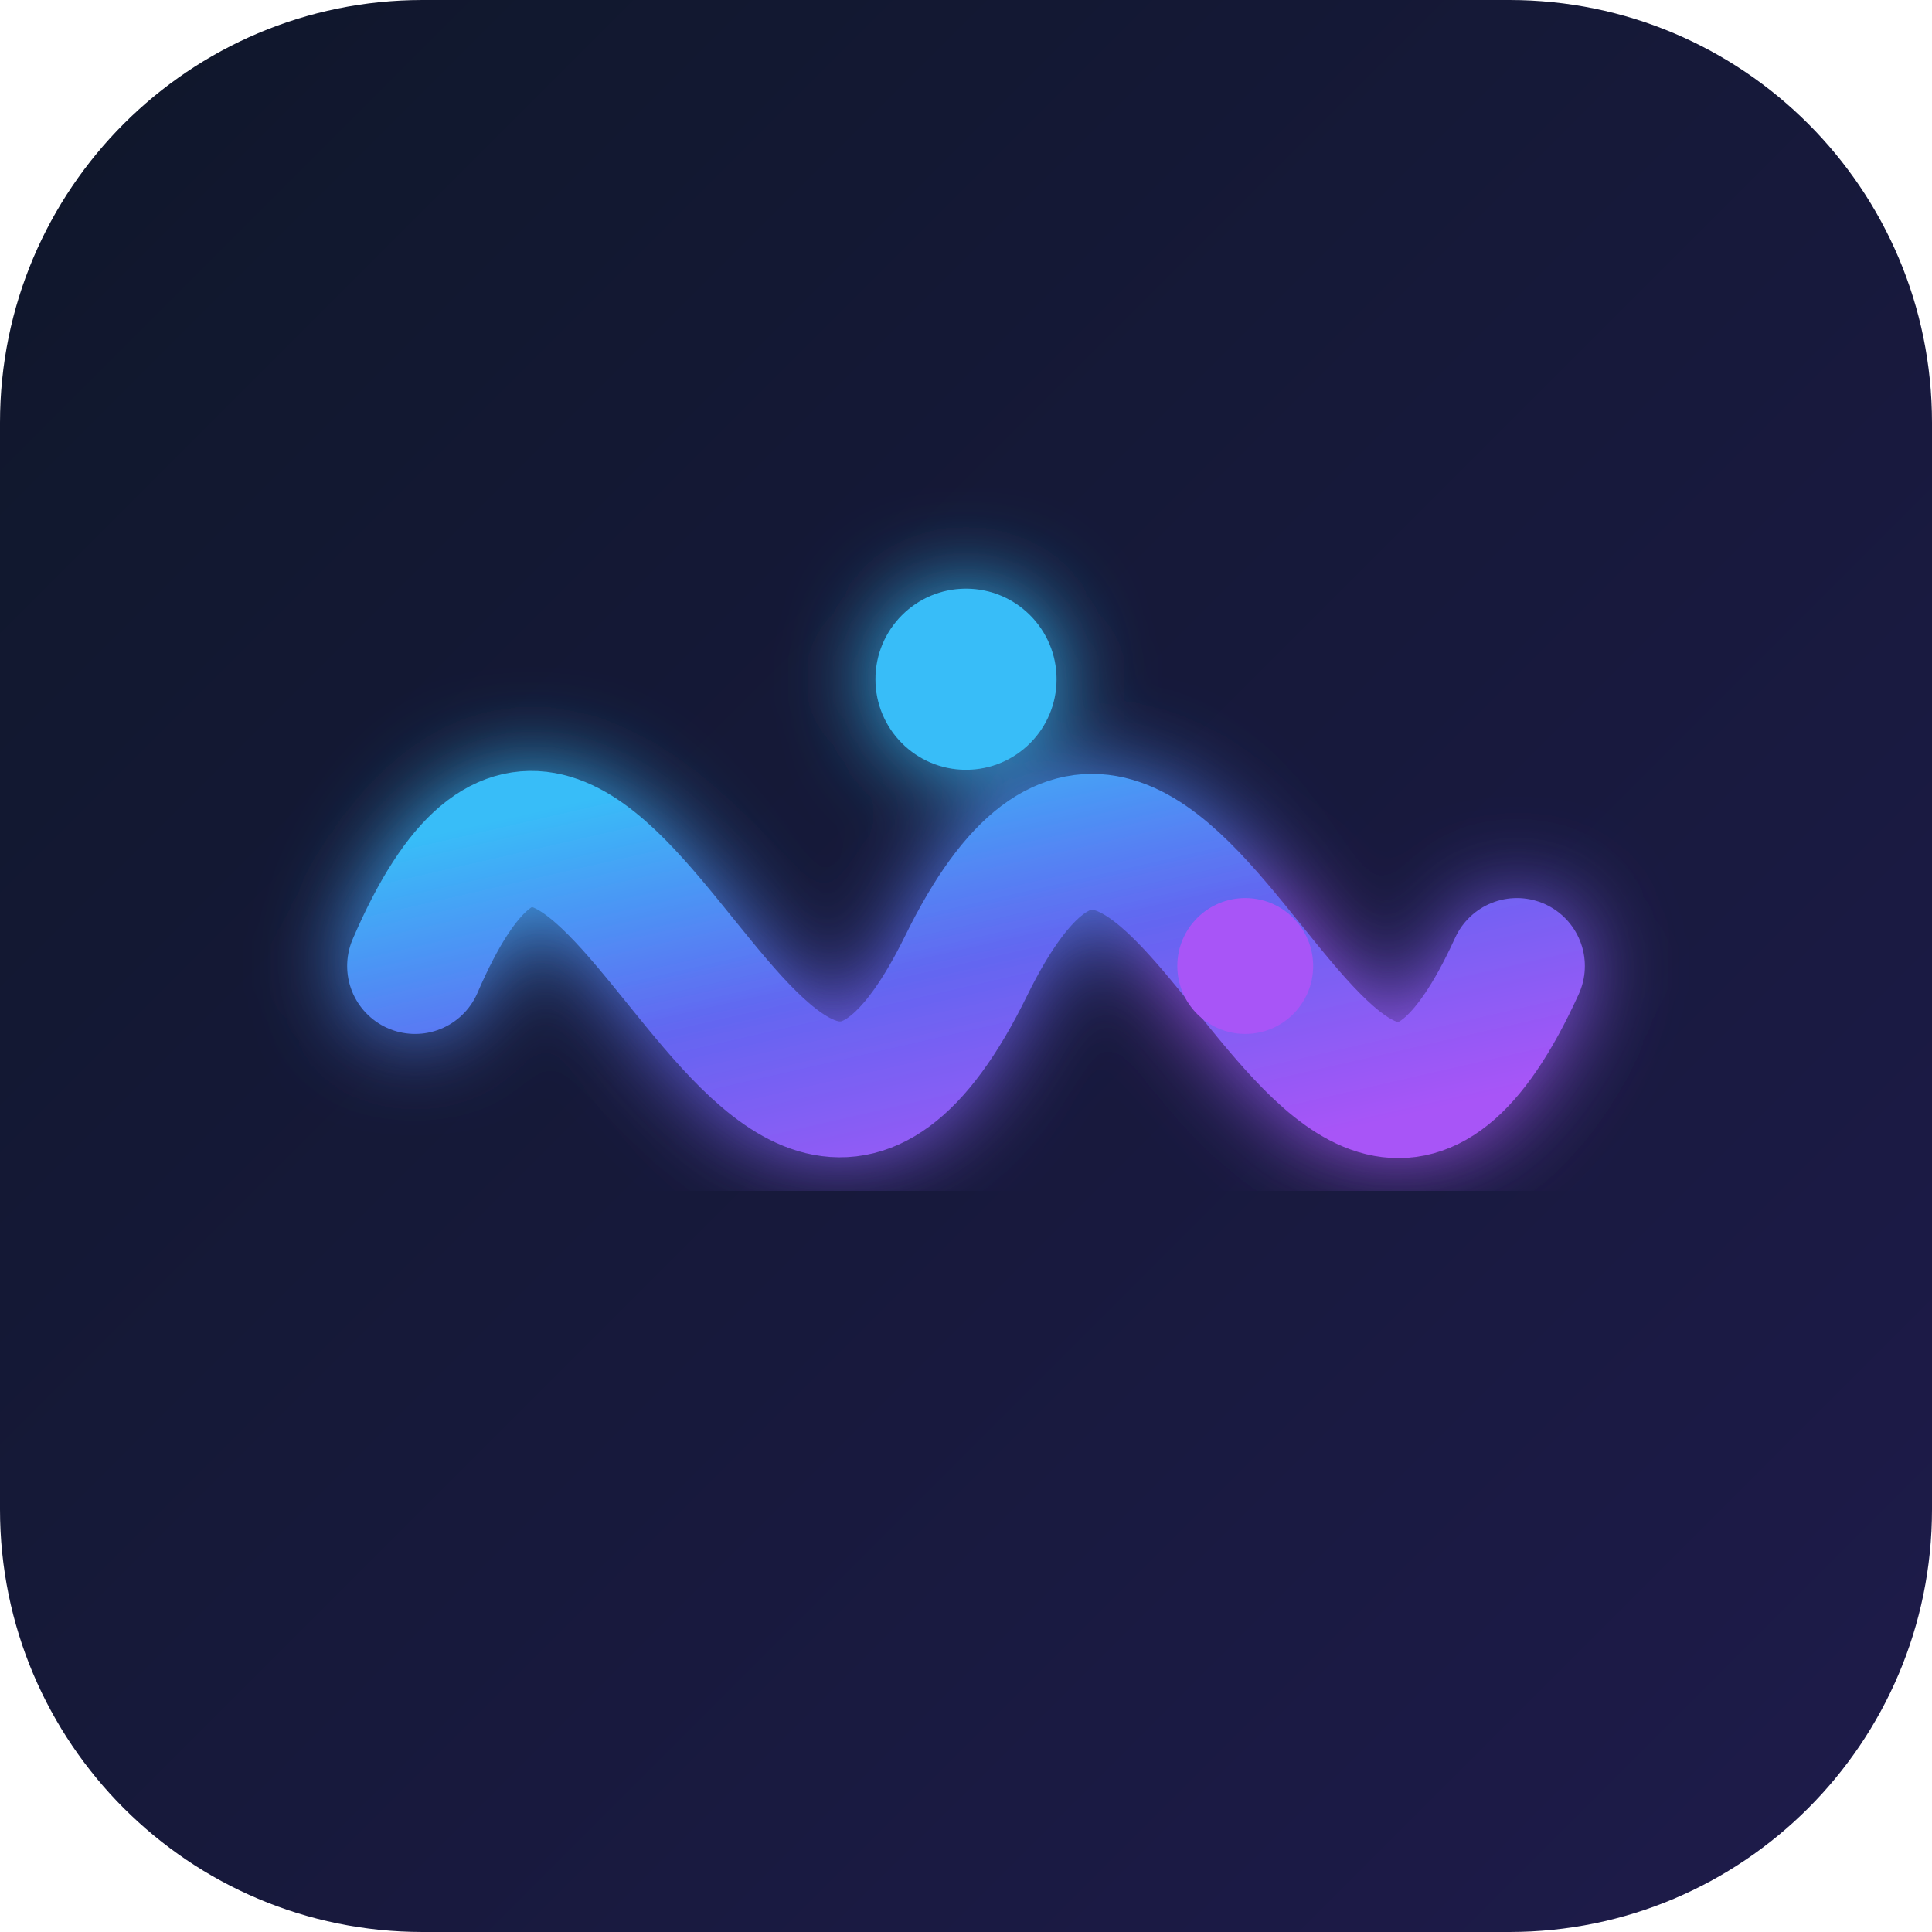
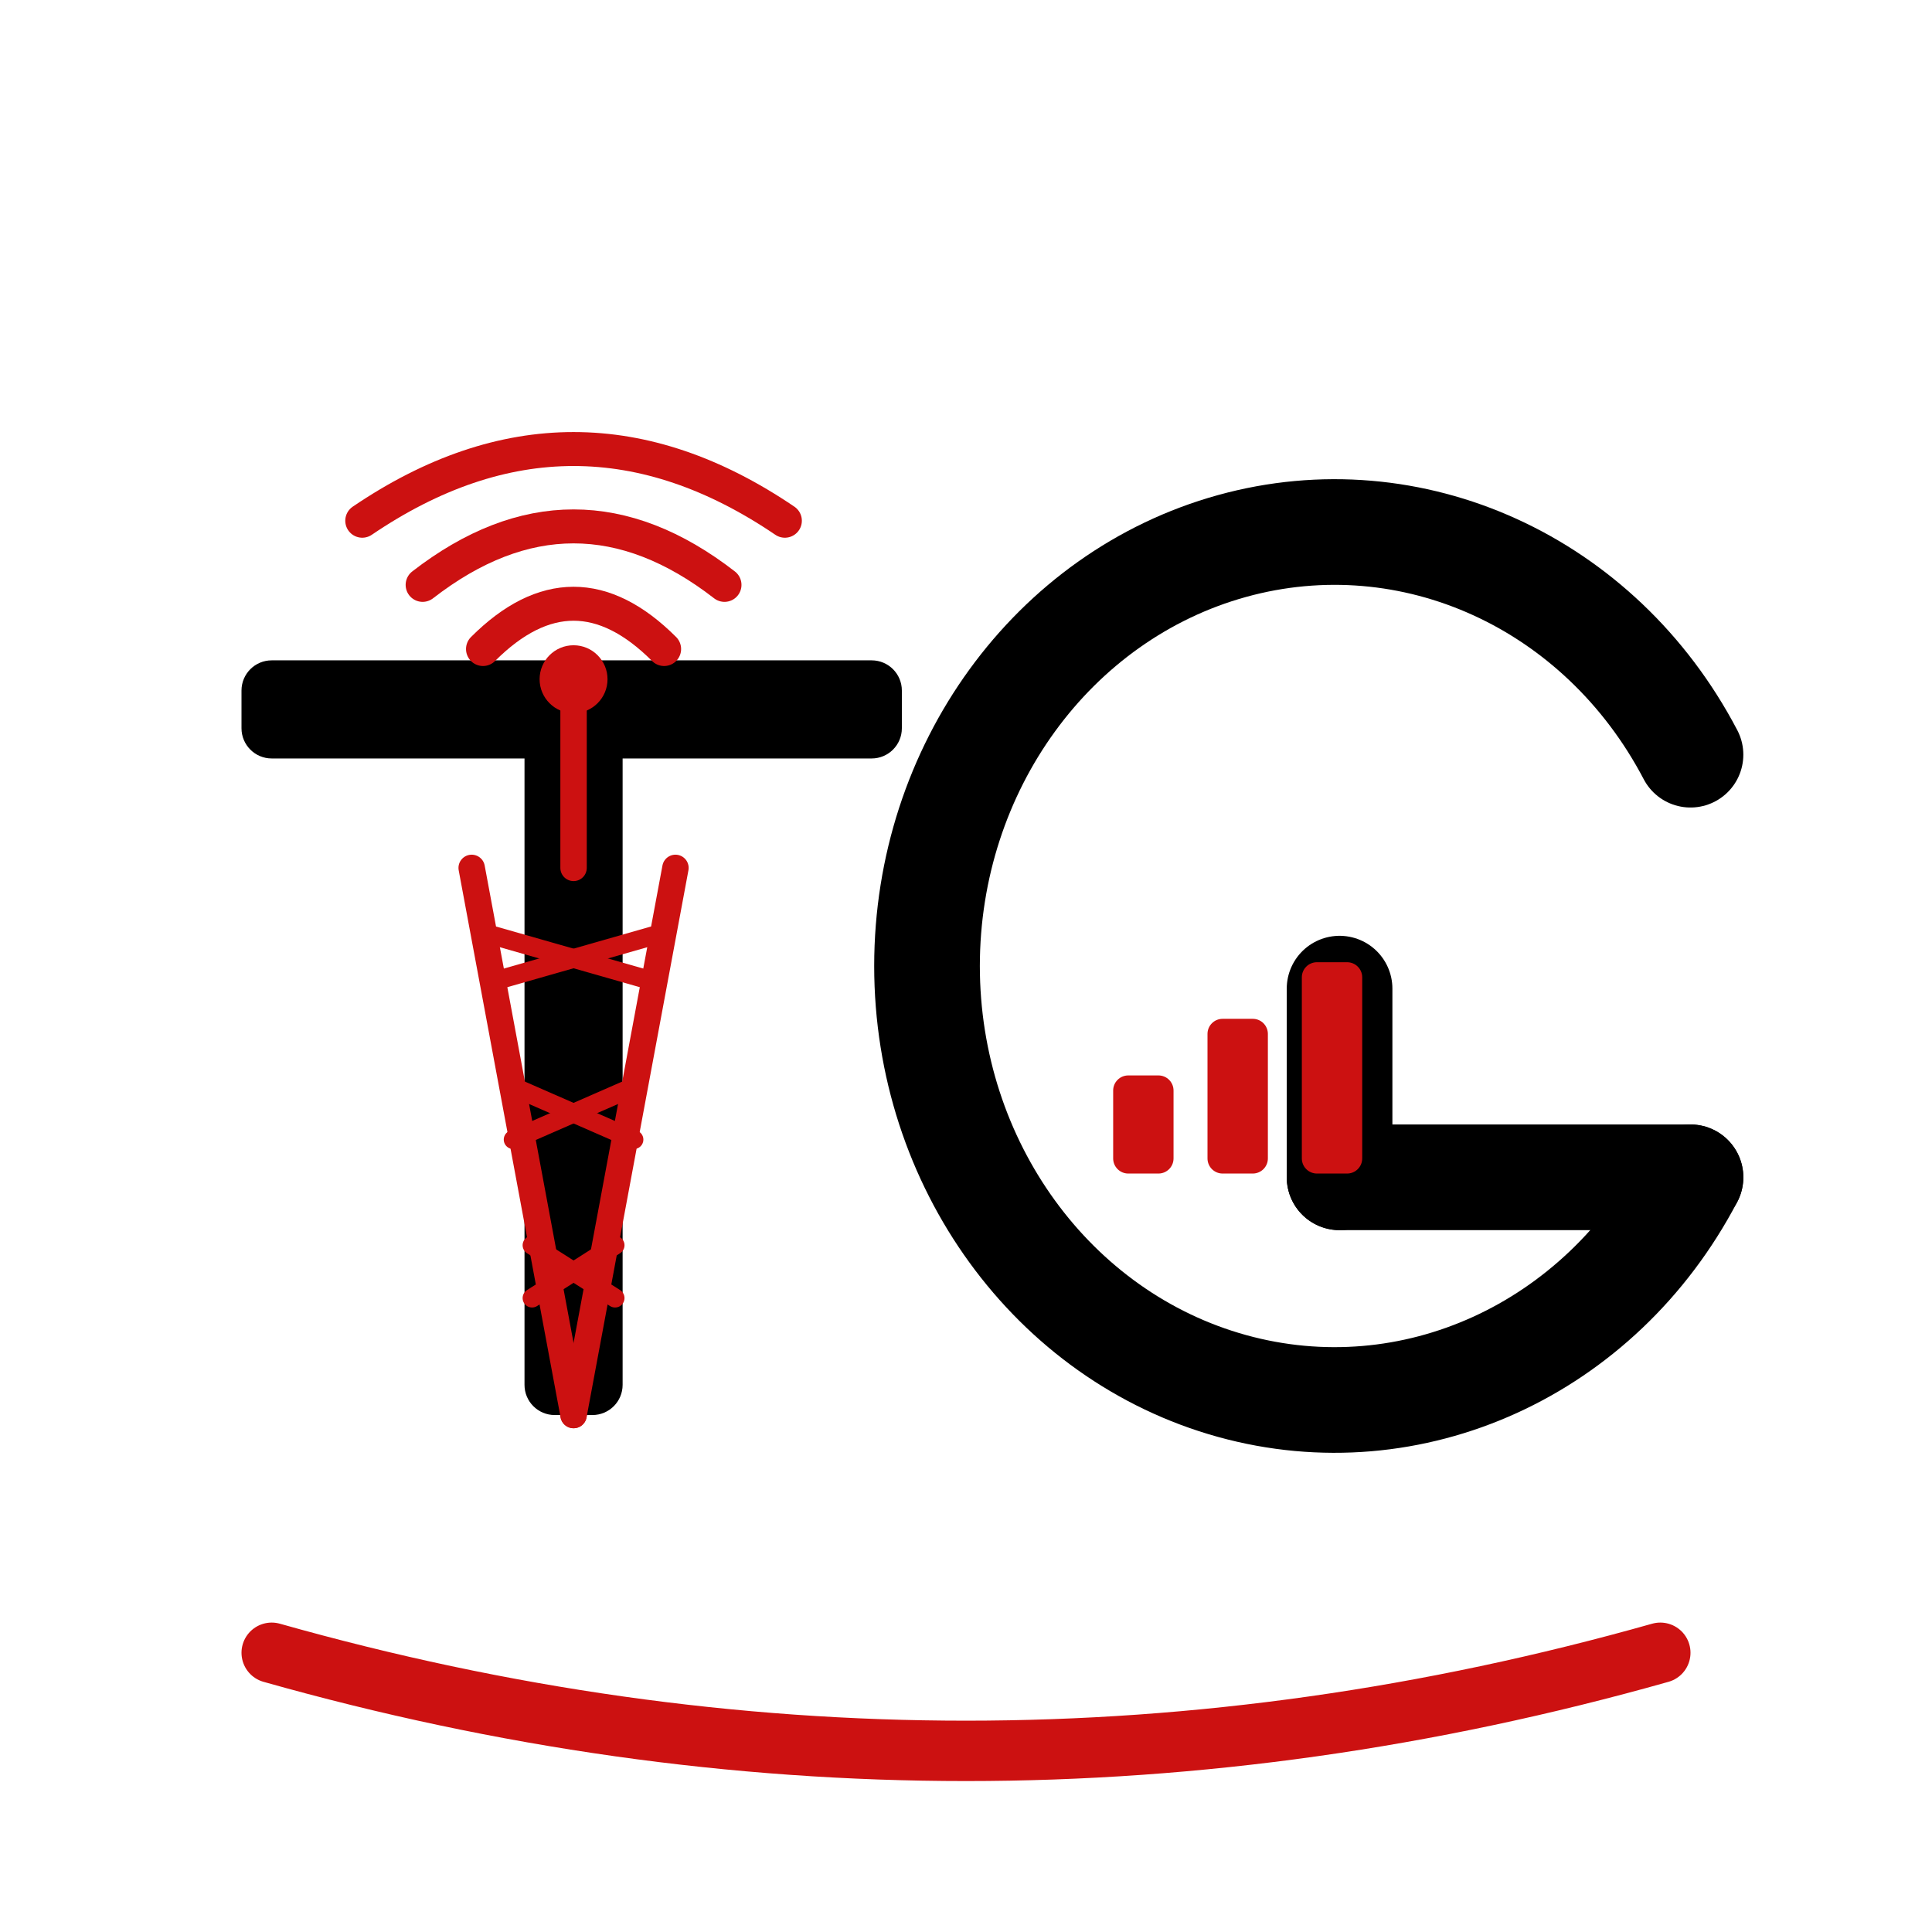
<svg xmlns="http://www.w3.org/2000/svg" viewBox="0 0 512 512" width="100%" height="100%">
-   <defs>
-     <linearGradient id="bg" x1="0%" y1="0%" x2="100%" y2="100%">
-       <stop offset="0%" stop-color="#0f172a" />
-       <stop offset="100%" stop-color="#1e1b4b" />
-     </linearGradient>
-     <linearGradient id="sig" x1="0%" y1="0%" x2="100%" y2="100%">
-       <stop offset="0%" stop-color="#38bdf8" />
-       <stop offset="50%" stop-color="#6366f1" />
-       <stop offset="100%" stop-color="#a855f7" />
-     </linearGradient>
-     <filter id="glow" x="-20%" y="-20%" width="140%" height="140%">
-       <feGaussianBlur stdDeviation="12" result="blur" />
-       <feComposite in="SourceGraphic" in2="blur" operator="over" />
-     </filter>
-   </defs>
-   <rect width="512" height="512" rx="112" fill="url(#bg)" />
-   <g filter="url(#glow)">
-     <path d="M 110 256 C 160 140, 200 370, 256 256 C 312 142, 350 370, 402 256" stroke="url(#sig)" stroke-width="36" stroke-linecap="round" fill="none" />
-     <circle cx="256" cy="180" r="24" fill="#38bdf8" />
-     <circle cx="330" cy="256" r="18" fill="#a855f7" />
-   </g>
+   <rect x="64" y="175" width="175" height="26" rx="8" fill="black" />
+   <rect x="139" y="175" width="26" height="200" rx="8" fill="black" />
+   <path d="M 448 200 A 108 115 0 1 0 448 312" fill="none" stroke="black" stroke-width="28" stroke-linecap="round" />
+   <line x1="448" y1="312" x2="355" y2="312" stroke="black" stroke-width="28" stroke-linecap="round" />
+   <line x1="355" y1="312" x2="355" y2="262" stroke="black" stroke-width="28" stroke-linecap="round" />
+   <line x1="152" y1="375" x2="125" y2="230" stroke="#cc1111" stroke-width="7" stroke-linecap="round" />
+   <line x1="152" y1="375" x2="179" y2="230" stroke="#cc1111" stroke-width="7" stroke-linecap="round" />
+   <line x1="131" y1="260" x2="173" y2="248" stroke="#cc1111" stroke-width="5" stroke-linecap="round" />
+   <line x1="173" y1="260" x2="131" y2="248" stroke="#cc1111" stroke-width="5" stroke-linecap="round" />
+   <line x1="136" y1="302" x2="168" y2="288" stroke="#cc1111" stroke-width="5" stroke-linecap="round" />
+   <line x1="168" y1="302" x2="136" y2="288" stroke="#cc1111" stroke-width="5" stroke-linecap="round" />
+   <line x1="141" y1="344" x2="163" y2="330" stroke="#cc1111" stroke-width="5" stroke-linecap="round" />
+   <line x1="163" y1="344" x2="141" y2="330" stroke="#cc1111" stroke-width="5" stroke-linecap="round" />
+   <line x1="152" y1="185" x2="152" y2="230" stroke="#cc1111" stroke-width="7" stroke-linecap="round" />
+   <circle cx="152" cy="180" r="9" fill="#cc1111" />
+   <path d="M 128 172 Q 152 148 176 172" fill="none" stroke="#cc1111" stroke-width="9" stroke-linecap="round" />
+   <path d="M 112 155 Q 152 124 192 155" fill="none" stroke="#cc1111" stroke-width="9" stroke-linecap="round" />
+   <path d="M 96 138 Q 152 100 208 138" fill="none" stroke="#cc1111" stroke-width="9" stroke-linecap="round" />
+   <rect x="295" y="285" width="16" height="26" rx="4" fill="#cc1111" />
+   <rect x="320" y="270" width="16" height="41" rx="4" fill="#cc1111" />
+   <rect x="345" y="255" width="16" height="56" rx="4" fill="#cc1111" />
+   <path d="M 72 438 Q 256 490 440 438" fill="none" stroke="#cc1111" stroke-width="16" stroke-linecap="round" />
</svg>
